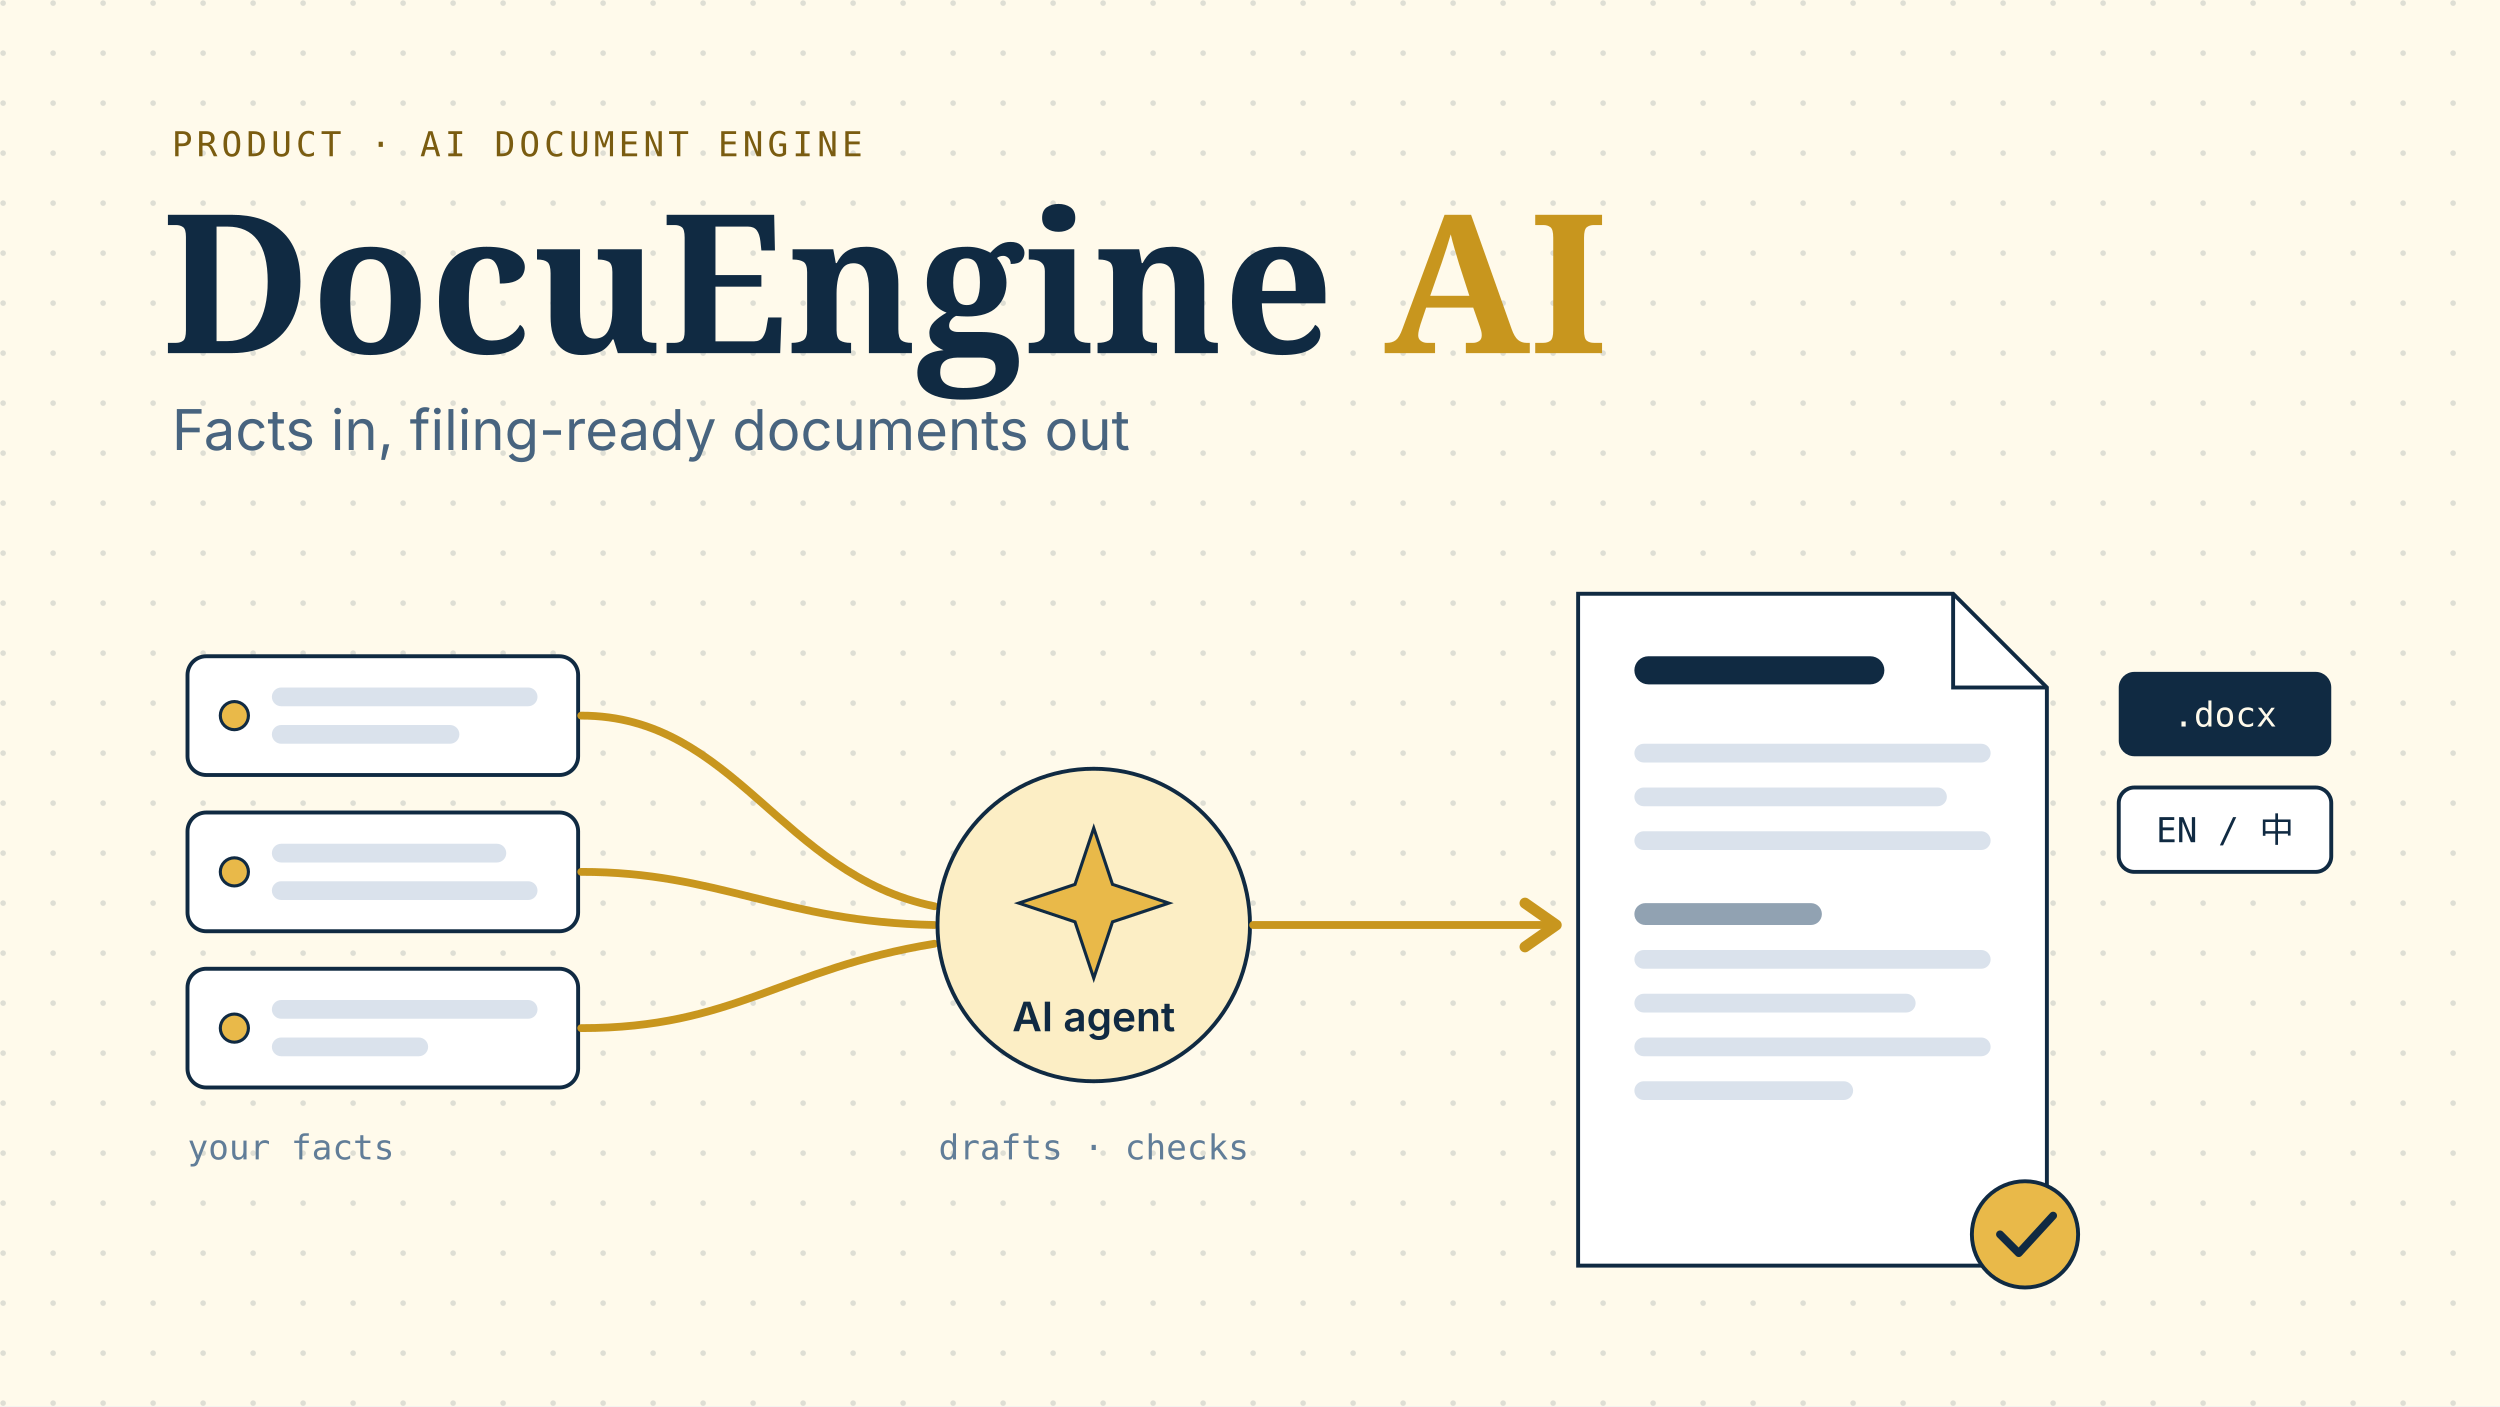
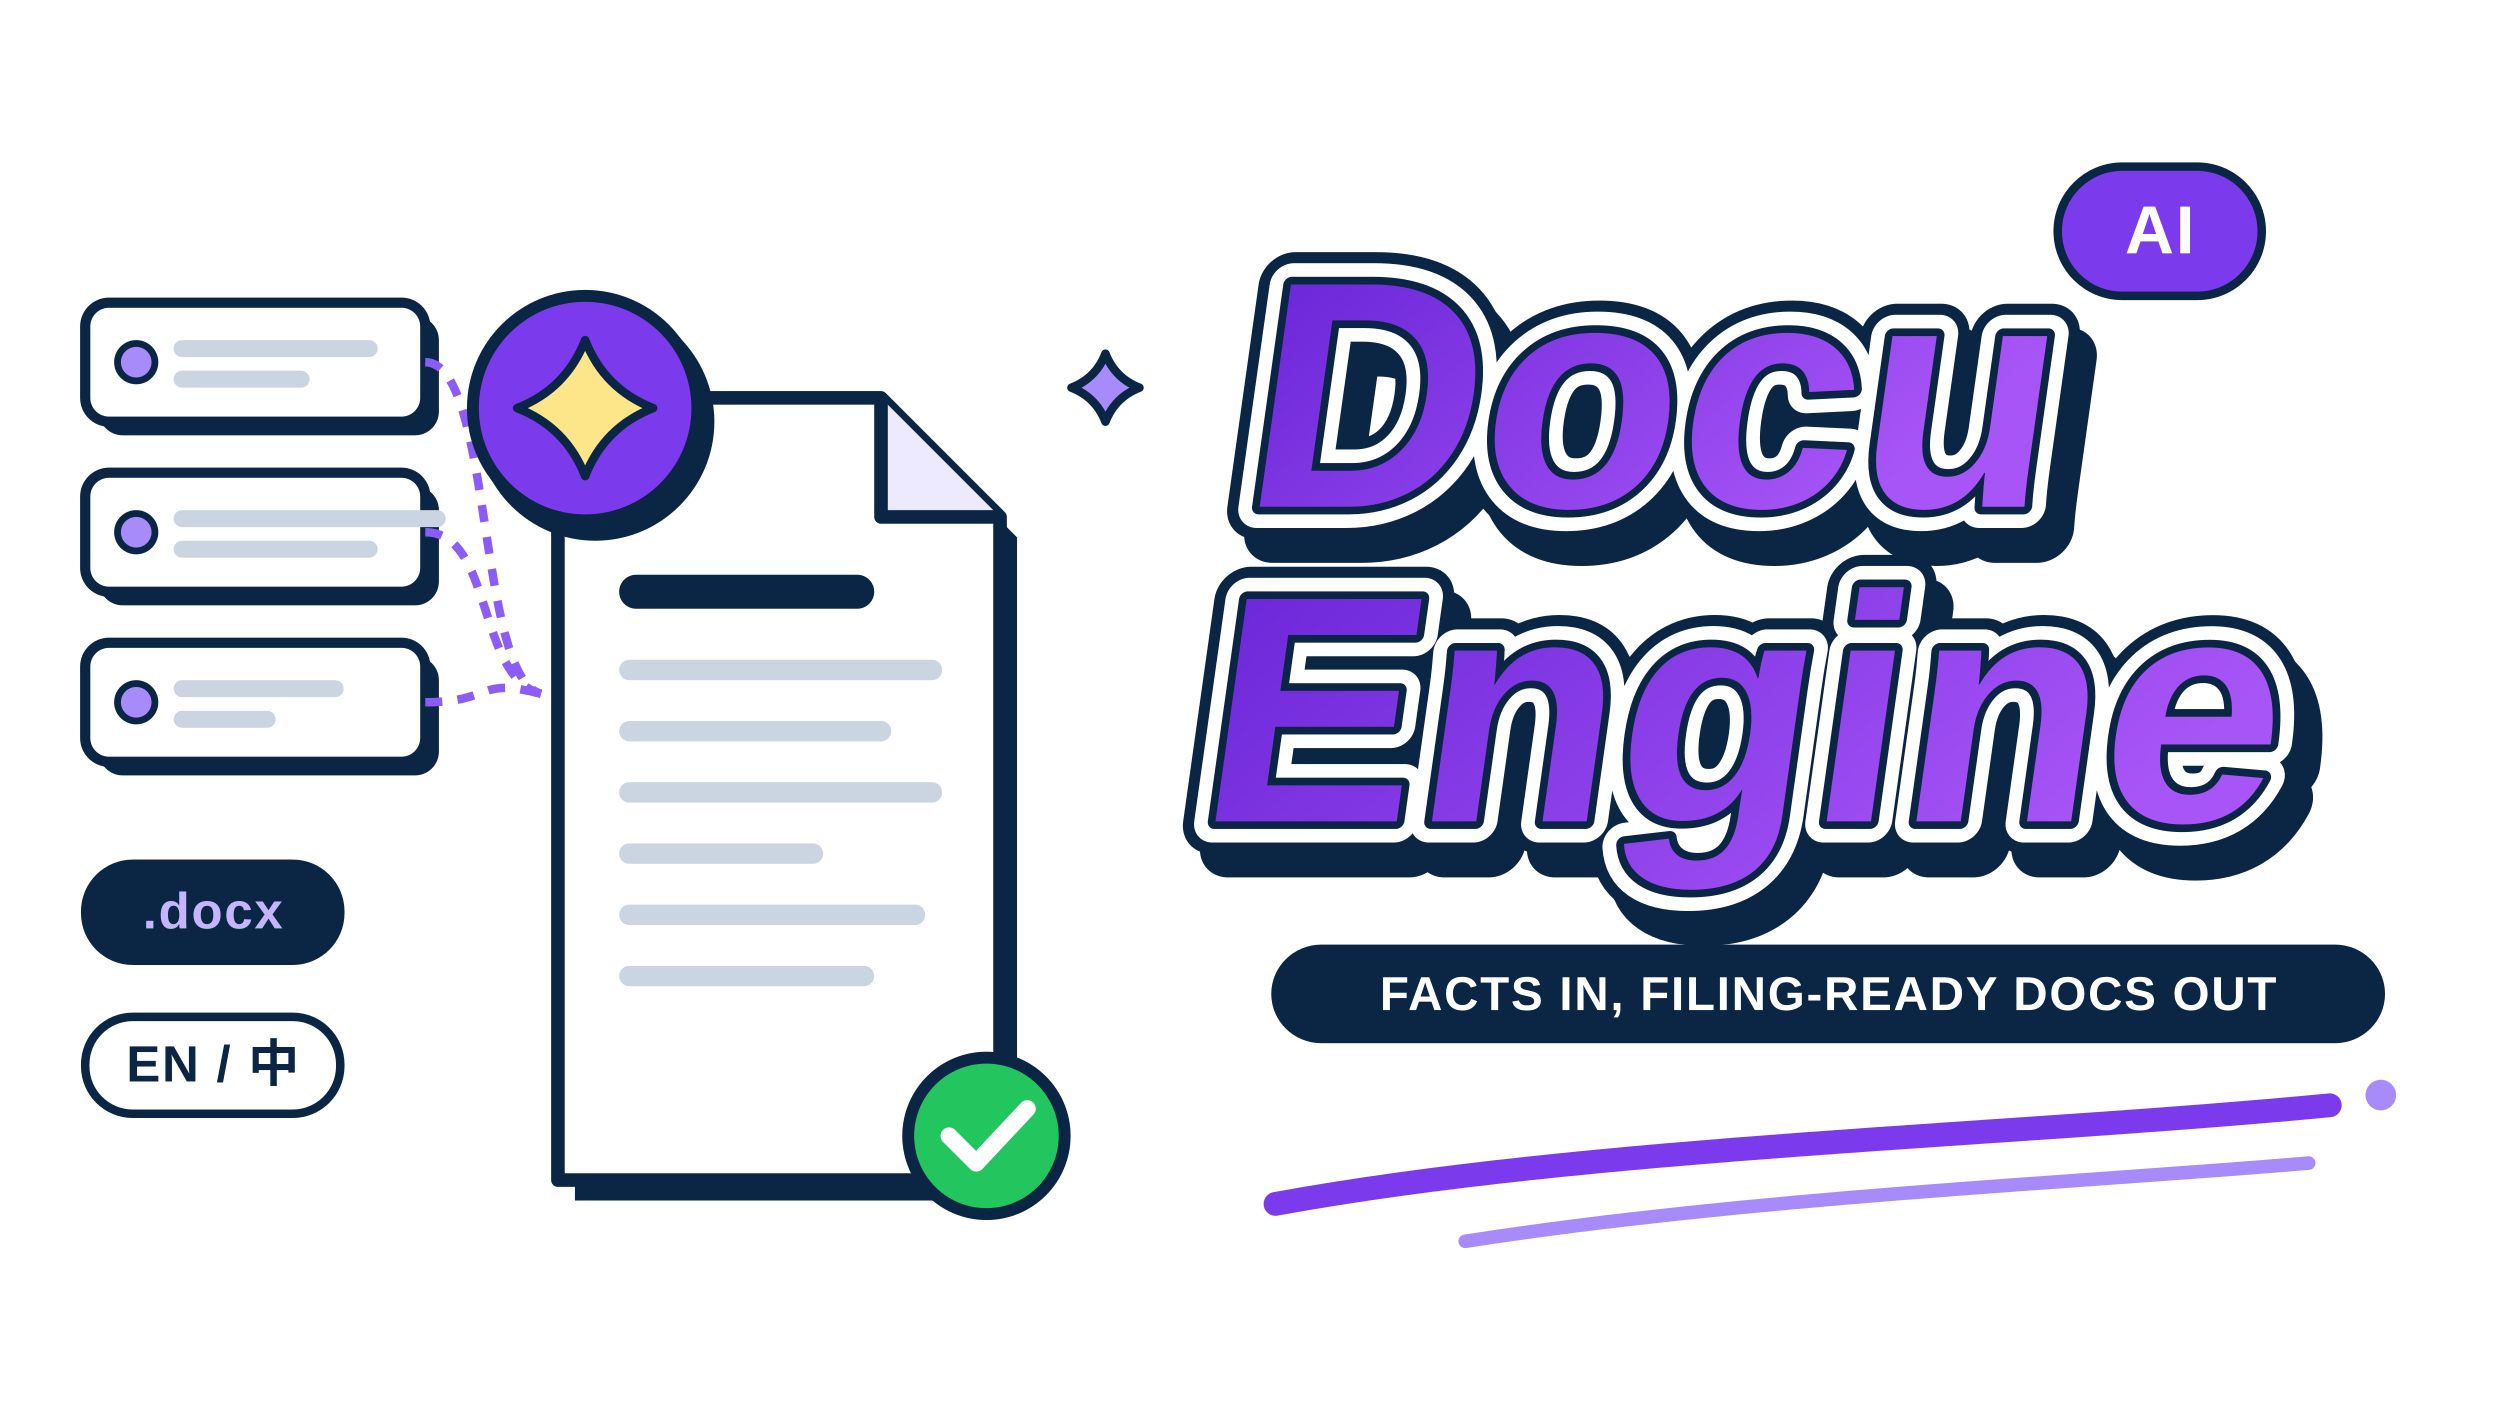
- <svg xmlns="http://www.w3.org/2000/svg" viewBox="0 0 1600 900" width="1600" height="900" role="img" aria-label="DocuEngine AI: your facts go to an AI agent that drafts and checks a filing-ready Word document">
-   <style>
-     .h { font: 600 124px Fraunces, Georgia, serif; fill: #102a42; }
-     .sub { font: 400 36px Inter, -apple-system, "Helvetica Neue", Arial, sans-serif; fill: #48647f; }
-     .k { font: 500 22px "JetBrains Mono", ui-monospace, Menlo, monospace; letter-spacing: 0.12em; fill: #7a5c10; }
-     .m { font: 400 22px "JetBrains Mono", ui-monospace, Menlo, monospace; fill: #617d98; }
-     .lbl { font: 600 30px Inter, -apple-system, "Helvetica Neue", Arial, sans-serif; fill: #102a42; }
-     .card { fill: #ffffff; stroke: #102a42; stroke-width: 2.5; }
-     .bar { fill: #dae2ec; }
-     .edge { fill: none; stroke: #c8961e; stroke-width: 5; stroke-linecap: round; }
-   </style>
+ <svg xmlns="http://www.w3.org/2000/svg" viewBox="50 72 1470 827" width="1600" height="900" role="img" aria-label="DocuEngine AI: fact cards flow into an AI-drafted document exported as .docx, next to the DocuEngine wordmark.">
  <defs>
-     <pattern id="dots" width="32" height="32" patternUnits="userSpaceOnUse">
-       <circle cx="2" cy="2" r="1.8" fill="#102a42" opacity="0.14" />
-     </pattern>
+     <linearGradient id="gdoc" x1="0" y1="0" x2="1" y2="0.3">
+       <stop offset="0" stop-color="#6d28d9" />
+       <stop offset="1" stop-color="#a855f7" />
+     </linearGradient>
  </defs>
-   <rect width="1600" height="900" fill="#fffaeb" />
-   <rect width="1600" height="900" fill="url(#dots)" />
-   <text x="110" y="100" class="k">PRODUCT · AI DOCUMENT ENGINE</text>
-   <text x="104" y="226" class="h">DocuEngine <tspan fill="#c8961e">AI</tspan>
-   </text>
-   <text x="110" y="288" class="sub">Facts in, filing-ready documents out</text>
-   <g>
-     <rect x="120" y="420" width="250" height="76" rx="12" class="card" />
-     <circle cx="150" cy="458" r="9" fill="#e9b949" stroke="#102a42" stroke-width="2" />
-     <rect x="174" y="440" width="170" height="12" rx="6" class="bar" />
-     <rect x="174" y="464" width="120" height="12" rx="6" class="bar" />
+   <rect x="-200" y="-200" width="2000" height="1300" fill="#ffffff" />
+   <rect x="108" y="258" width="200" height="70" rx="14" fill="#0b2545" />
+   <rect x="100" y="250" width="200" height="70" rx="14" fill="#ffffff" stroke="#0b2545" stroke-width="6" />
+   <circle cx="130" cy="285" r="11" fill="#a78bfa" stroke="#0b2545" stroke-width="4" />
+   <rect x="152" y="272" width="120" height="10" rx="5" fill="#cbd5e1" />
+   <rect x="152" y="290" width="80" height="10" rx="5" fill="#cbd5e1" />
+   <path d="M300 285 C 340 285, 330 470, 368 480" fill="none" stroke="#8b5cf6" stroke-width="5" stroke-dasharray="10 9" />
+   <rect x="108" y="358" width="200" height="70" rx="14" fill="#0b2545" />
+   <rect x="100" y="350" width="200" height="70" rx="14" fill="#ffffff" stroke="#0b2545" stroke-width="6" />
+   <circle cx="130" cy="385" r="11" fill="#a78bfa" stroke="#0b2545" stroke-width="4" />
+   <rect x="152" y="372" width="160" height="10" rx="5" fill="#cbd5e1" />
+   <rect x="152" y="390" width="120" height="10" rx="5" fill="#cbd5e1" />
+   <path d="M300 385 C 340 385, 330 470, 368 480" fill="none" stroke="#8b5cf6" stroke-width="5" stroke-dasharray="10 9" />
+   <rect x="108" y="458" width="200" height="70" rx="14" fill="#0b2545" />
+   <rect x="100" y="450" width="200" height="70" rx="14" fill="#ffffff" stroke="#0b2545" stroke-width="6" />
+   <circle cx="130" cy="485" r="11" fill="#a78bfa" stroke="#0b2545" stroke-width="4" />
+   <rect x="152" y="472" width="100" height="10" rx="5" fill="#cbd5e1" />
+   <rect x="152" y="490" width="60" height="10" rx="5" fill="#cbd5e1" />
+   <path d="M300 485 C 340 485, 330 470, 368 480" fill="none" stroke="#8b5cf6" stroke-width="5" stroke-dasharray="10 9" />
+   <path d="M388 318 H578 L648 388 V778 H388 Z" fill="#0b2545" />
+   <path d="M378 306 H568 L638 376 V766 H378 Z" fill="#ffffff" stroke="#0b2545" stroke-width="8" stroke-linejoin="round" />
+   <path d="M568 306 V376 H638" fill="#ede9fe" stroke="#0b2545" stroke-width="8" stroke-linejoin="round" />
+   <rect x="414" y="410" width="150" height="20" rx="10" fill="#0b2545" />
+   <rect x="414" y="460" width="190" height="12" rx="6" fill="#cbd5e1" />
+   <rect x="414" y="496" width="160" height="12" rx="6" fill="#cbd5e1" />
+   <rect x="414" y="532" width="190" height="12" rx="6" fill="#cbd5e1" />
+   <rect x="414" y="568" width="120" height="12" rx="6" fill="#cbd5e1" />
+   <rect x="414" y="604" width="180" height="12" rx="6" fill="#cbd5e1" />
+   <rect x="414" y="640" width="150" height="12" rx="6" fill="#cbd5e1" />
+   <circle cx="400" cy="320" r="70" fill="#0b2545" />
+   <circle cx="394" cy="312" r="66" fill="#7c3aed" stroke="#0b2545" stroke-width="7" />
+   <path d="M394 272 Q405.2 300.8 434 312 Q405.2 323.2 394 352 Q382.8 323.2 354 312 Q382.8 300.8 394 272 Z" fill="#fde68a" stroke="#0b2545" stroke-width="5" stroke-linejoin="round" />
+   <circle cx="630" cy="740" r="46" fill="#22c55e" stroke="#0b2545" stroke-width="7" />
+   <path d="M608 740 L624 756 L654 724" fill="none" stroke="#ffffff" stroke-width="10" stroke-linecap="round" stroke-linejoin="round" />
+   <rect x="100" y="580" width="150" height="57" rx="28" fill="#0b2545" stroke="#0b2545" stroke-width="5" />
+   <text x="175.0" y="618" text-anchor="middle" font-family="'Helvetica Neue',Arial,sans-serif" font-weight="700" font-size="30" fill="#c4b5fd" letter-spacing="1">.docx</text>
+   <rect x="100" y="670" width="150" height="57" rx="28" fill="#ffffff" stroke="#0b2545" stroke-width="5" />
+   <text x="175.0" y="708" text-anchor="middle" font-family="'Helvetica Neue',Arial,sans-serif" font-weight="700" font-size="30" fill="#0b2545" letter-spacing="1">EN / 中</text>
+   <path d="M700 280 Q705.6 294.4 720 300 Q705.6 305.6 700 320 Q694.4 305.6 680 300 Q694.4 294.4 700 280 Z" fill="#a78bfa" stroke="#0b2545" stroke-width="5" stroke-linejoin="round" />
+   <g transform="skewX(-8)">
+     <text x="830" y="370" font-family="'Arial Black','Arial Rounded MT Bold','Helvetica Neue',Arial,sans-serif" font-size="190" font-weight="900" stroke-linejoin="round" paint-order="stroke" transform="translate(12,14)" fill="#0b2545" stroke="#0b2545" stroke-width="38">Docu</text>
+     <text x="830" y="370" font-family="'Arial Black','Arial Rounded MT Bold','Helvetica Neue',Arial,sans-serif" font-size="190" font-weight="900" stroke-linejoin="round" paint-order="stroke" fill="#ffffff" stroke="#0b2545" stroke-width="38">Docu</text>
+     <text x="830" y="370" font-family="'Arial Black','Arial Rounded MT Bold','Helvetica Neue',Arial,sans-serif" font-size="190" font-weight="900" stroke-linejoin="round" paint-order="stroke" fill="#ffffff" stroke="#ffffff" stroke-width="25">Docu</text>
+     <text x="830" y="370" font-family="'Arial Black','Arial Rounded MT Bold','Helvetica Neue',Arial,sans-serif" font-size="190" font-weight="900" stroke-linejoin="round" paint-order="stroke" fill="url(#gdoc)" stroke="#0b2545" stroke-width="9">Docu</text>
  </g>
-   <g>
-     <rect x="120" y="520" width="250" height="76" rx="12" class="card" />
-     <circle cx="150" cy="558" r="9" fill="#e9b949" stroke="#102a42" stroke-width="2" />
-     <rect x="174" y="540" width="150" height="12" rx="6" class="bar" />
-     <rect x="174" y="564" width="170" height="12" rx="6" class="bar" />
+   <g transform="skewX(-8)">
+     <text x="830" y="555" font-family="'Arial Black','Arial Rounded MT Bold','Helvetica Neue',Arial,sans-serif" font-size="190" font-weight="900" stroke-linejoin="round" paint-order="stroke" transform="translate(12,14)" fill="#0b2545" stroke="#0b2545" stroke-width="38">Engine</text>
+     <text x="830" y="555" font-family="'Arial Black','Arial Rounded MT Bold','Helvetica Neue',Arial,sans-serif" font-size="190" font-weight="900" stroke-linejoin="round" paint-order="stroke" fill="#ffffff" stroke="#0b2545" stroke-width="38">Engine</text>
+     <text x="830" y="555" font-family="'Arial Black','Arial Rounded MT Bold','Helvetica Neue',Arial,sans-serif" font-size="190" font-weight="900" stroke-linejoin="round" paint-order="stroke" fill="#ffffff" stroke="#ffffff" stroke-width="25">Engine</text>
+     <text x="830" y="555" font-family="'Arial Black','Arial Rounded MT Bold','Helvetica Neue',Arial,sans-serif" font-size="190" font-weight="900" stroke-linejoin="round" paint-order="stroke" fill="url(#gdoc)" stroke="#0b2545" stroke-width="9">Engine</text>
  </g>
-   <g>
-     <rect x="120" y="620" width="250" height="76" rx="12" class="card" />
-     <circle cx="150" cy="658" r="9" fill="#e9b949" stroke="#102a42" stroke-width="2" />
-     <rect x="174" y="640" width="170" height="12" rx="6" class="bar" />
-     <rect x="174" y="664" width="100" height="12" rx="6" class="bar" />
-   </g>
-   <text x="120" y="742" class="m">your facts</text>
-   <path d="M372 458 C 470 458, 500 560, 598 580" class="edge" />
-   <path d="M372 558 C 460 558, 500 590, 598 592" class="edge" />
-   <path d="M372 658 C 470 658, 500 620, 598 604" class="edge" />
-   <circle cx="700" cy="592" r="100" fill="#fceec5" stroke="#102a42" stroke-width="2.5" />
-   <path d="M700 530 L712 566 L748 578 L712 590 L700 626 L688 590 L652 578 L688 566 Z" fill="#e9b949" stroke="#102a42" stroke-width="2" />
-   <text x="700" y="660" class="lbl" text-anchor="middle" style="font-size: 26px;">AI agent</text>
-   <text x="700" y="742" class="m" text-anchor="middle">drafts · checks</text>
-   <path d="M802 592 L990 592" class="edge" stroke-width="7" />
-   <path d="M976 578 L996 592 L976 606" fill="none" stroke="#c8961e" stroke-width="7" stroke-linecap="round" stroke-linejoin="round" />
-   <path d="M1010 380 H1250 L1310 440 V810 H1010 Z" class="card" />
-   <path d="M1250 380 V440 H1310" fill="none" stroke="#102a42" stroke-width="2.5" />
-   <rect x="1046" y="420" width="160" height="18" rx="9" fill="#102a42" />
-   <rect x="1046" y="476" width="228" height="12" rx="6" class="bar" />
-   <rect x="1046" y="504" width="200" height="12" rx="6" class="bar" />
-   <rect x="1046" y="532" width="228" height="12" rx="6" class="bar" />
-   <rect x="1046" y="578" width="120" height="14" rx="7" fill="#48647f" opacity="0.6" />
-   <rect x="1046" y="608" width="228" height="12" rx="6" class="bar" />
-   <rect x="1046" y="636" width="180" height="12" rx="6" class="bar" />
-   <rect x="1046" y="664" width="228" height="12" rx="6" class="bar" />
-   <rect x="1046" y="692" width="140" height="12" rx="6" class="bar" />
-   <circle cx="1296" cy="790" r="34" fill="#e9b949" stroke="#102a42" stroke-width="2.5" />
-   <path d="M1280 790 L1292 802 L1314 778" fill="none" stroke="#102a42" stroke-width="5" stroke-linecap="round" stroke-linejoin="round" />
-   <rect x="1356" y="430" width="136" height="54" rx="10" fill="#102a42" />
-   <text x="1424" y="465" text-anchor="middle" style="font: 500 22px 'JetBrains Mono', ui-monospace, Menlo, monospace; fill: #fffaeb;">.docx</text>
-   <rect x="1356" y="504" width="136" height="54" rx="10" fill="#ffffff" stroke="#102a42" stroke-width="2.5" />
-   <text x="1424" y="539" text-anchor="middle" style="font: 500 22px 'JetBrains Mono', ui-monospace, Menlo, monospace; fill: #102a42;">EN / 中</text>
+   <rect x="1260" y="170" width="120" height="76" rx="38" fill="#7c3aed" stroke="#0b2545" stroke-width="5" />
+   <text x="1320.0" y="221" text-anchor="middle" font-family="'Helvetica Neue',Arial,sans-serif" font-weight="700" font-size="40" fill="#ffffff" letter-spacing="1">AI</text>
+   <rect x="800" y="630" width="650" height="53" rx="27" fill="#0b2545" stroke="#0b2545" stroke-width="5" />
+   <text x="1125.0" y="666" text-anchor="middle" font-family="'Helvetica Neue',Arial,sans-serif" font-weight="700" font-size="28" fill="#ffffff" letter-spacing="1">FACTS IN, FILING-READY DOCS OUT</text>
+   <path d="M800 780 C 986.0 746, 1234.0 740, 1420 722" fill="none" stroke="#7c3aed" stroke-width="14" stroke-linecap="round" />
+   <path d="M911.6 802 C 1079.0 776, 1265.0 768, 1407.6 756" fill="none" stroke="#a78bfa" stroke-width="8" stroke-linecap="round" />
+   <circle cx="1450" cy="716" r="9" fill="#a78bfa" />
</svg>
